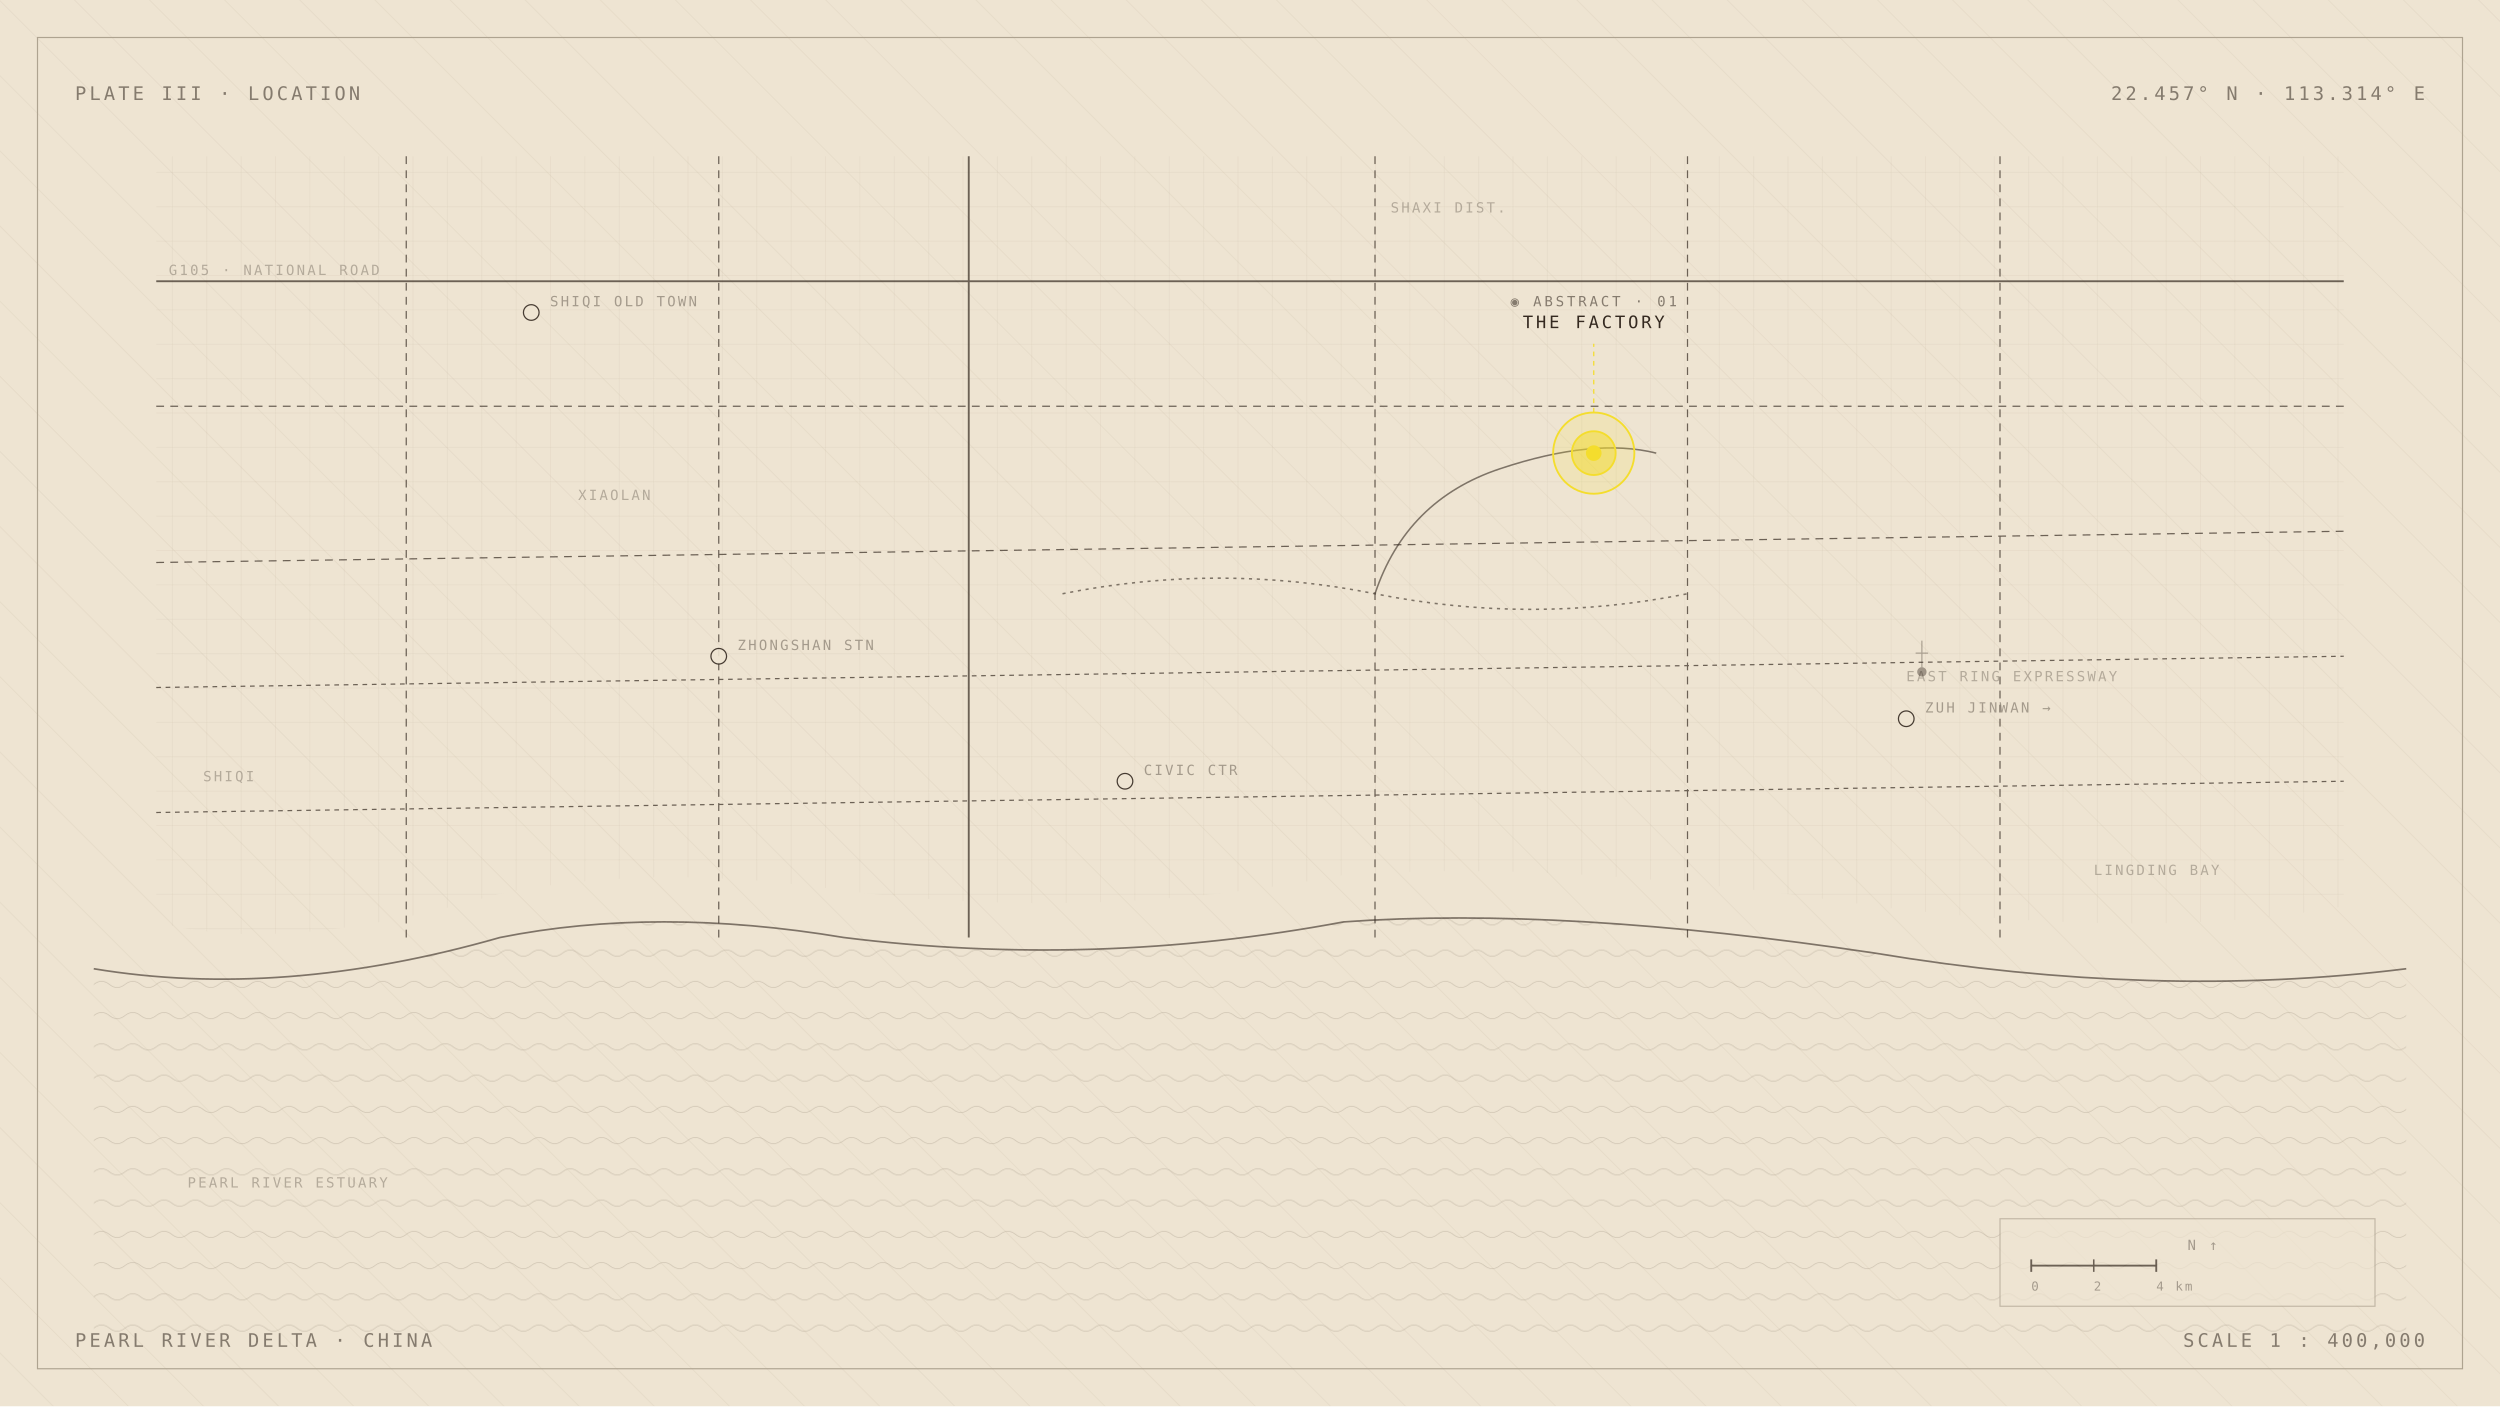
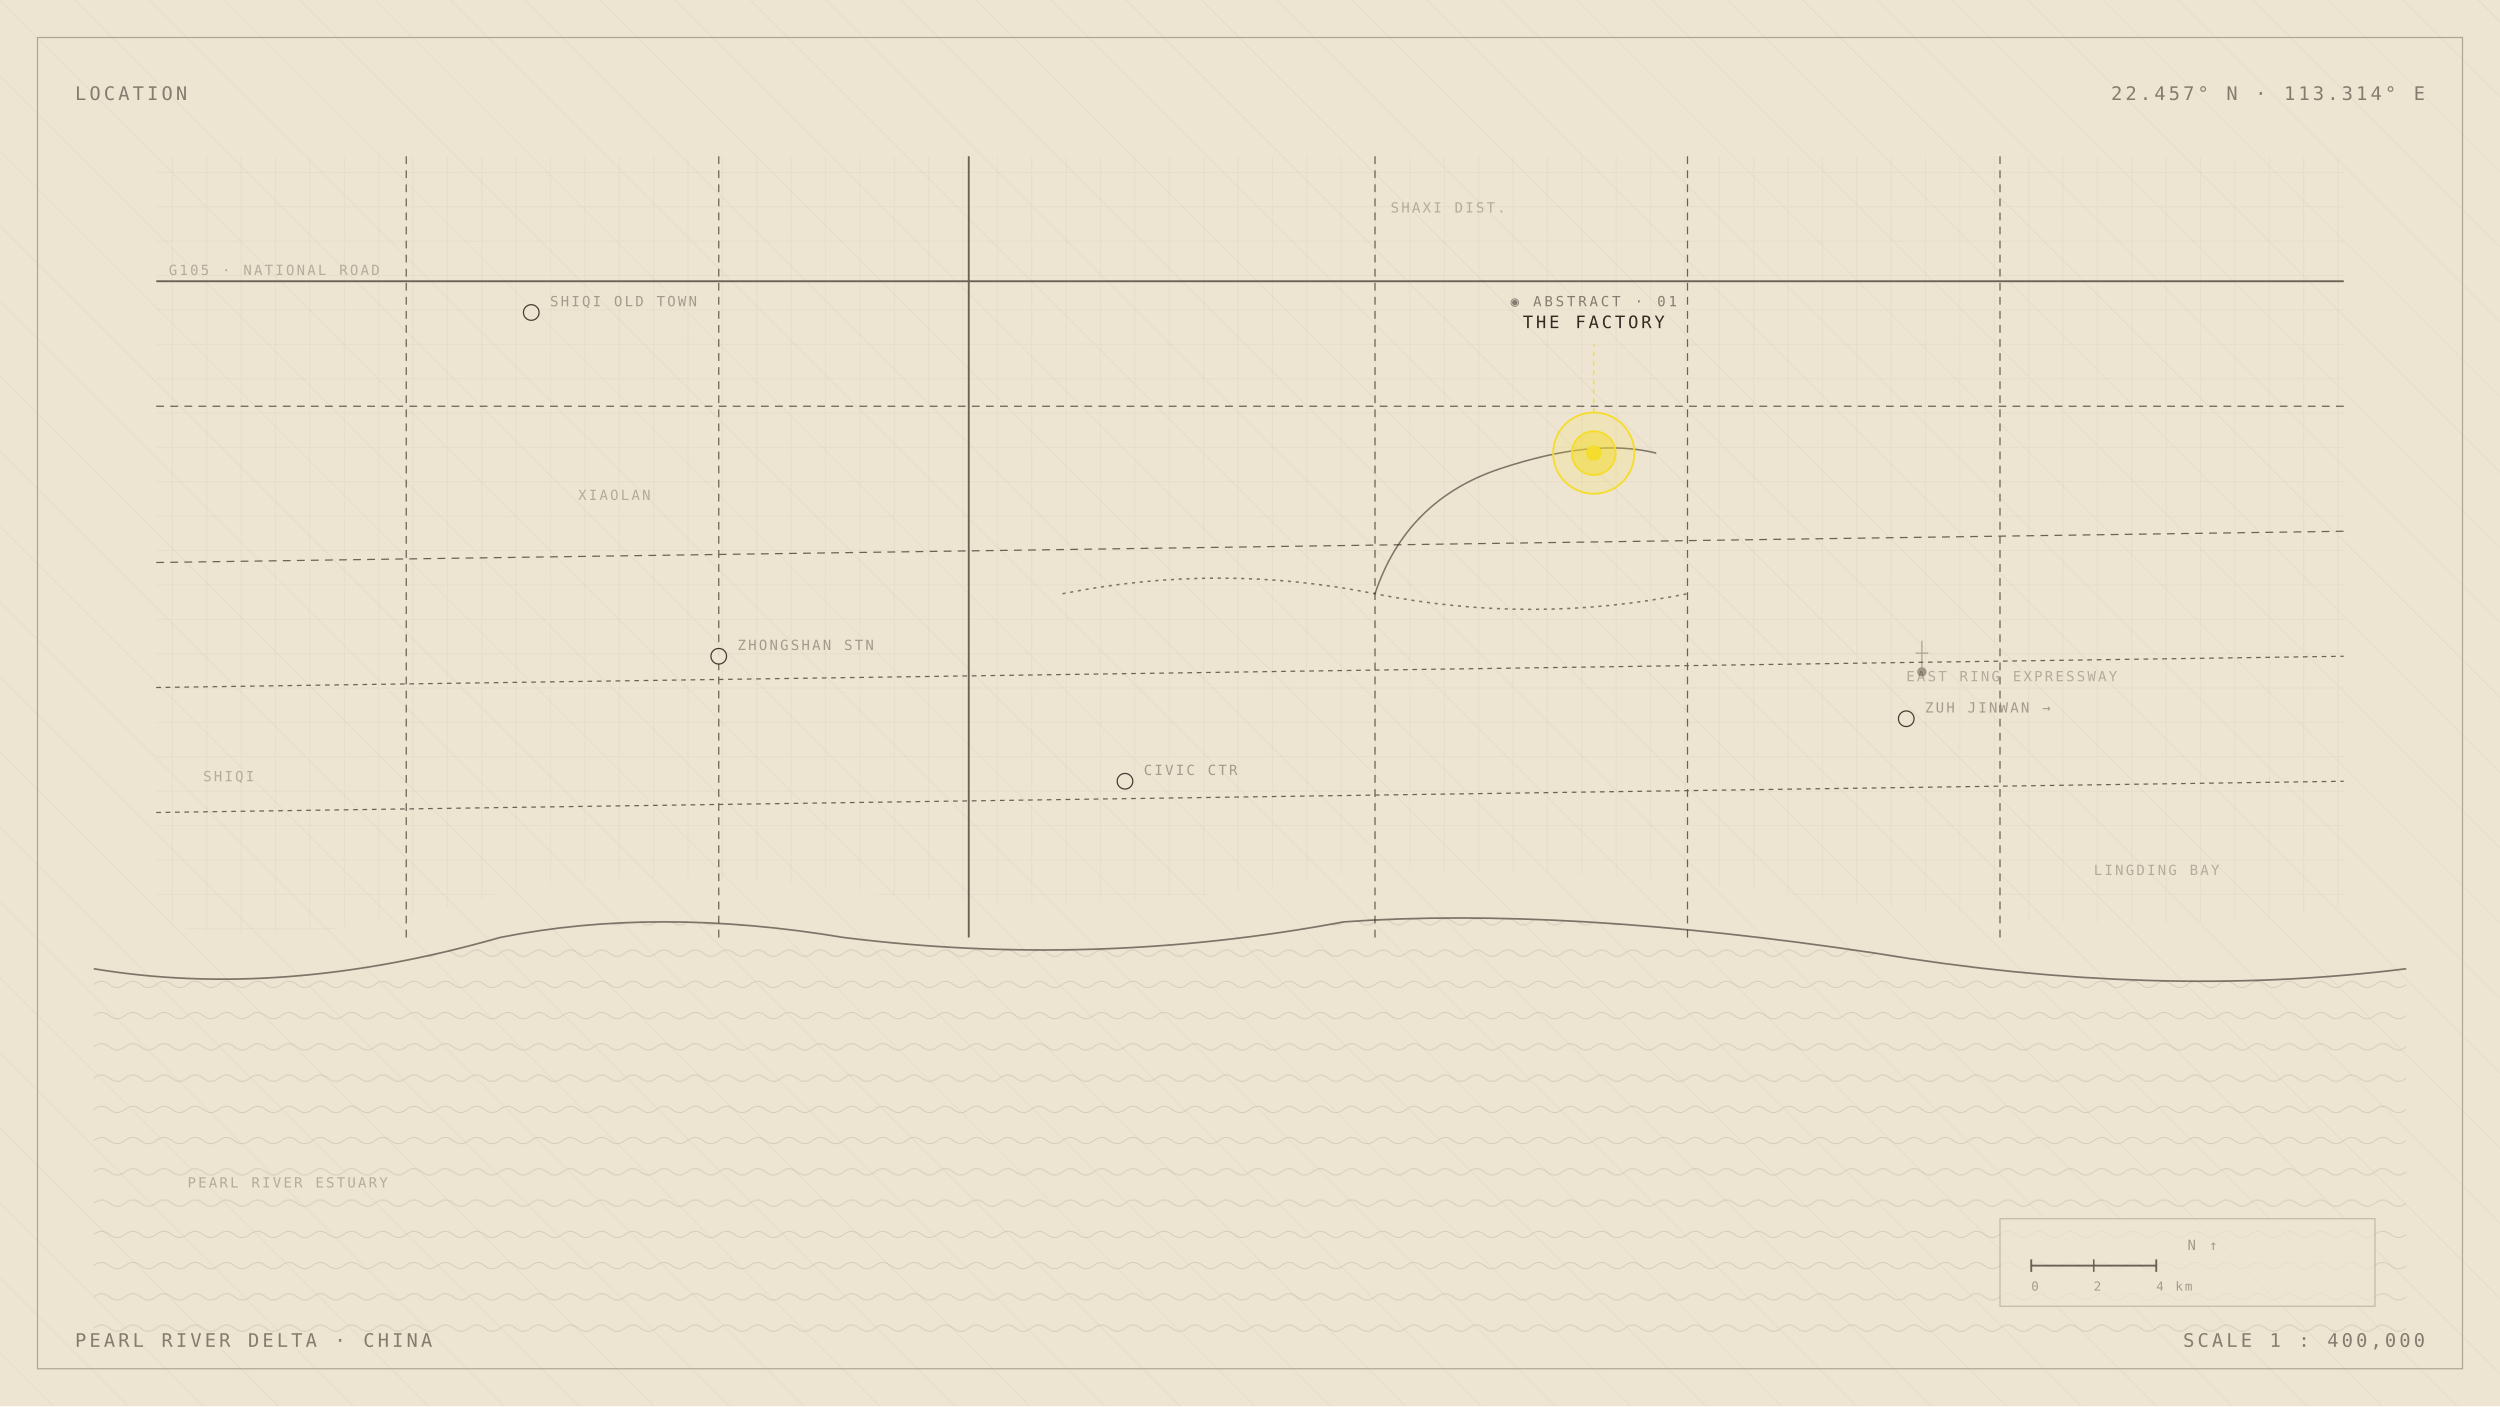
<svg xmlns="http://www.w3.org/2000/svg" viewBox="0 0 1600 900" preserveAspectRatio="xMidYMid slice">
  <defs>
    <pattern id="hatch" width="34" height="34" patternUnits="userSpaceOnUse" patternTransform="rotate(135)">
      <line x1="0" y1="0" x2="0" y2="34" stroke="#C9BEA8" stroke-width="0.6" />
    </pattern>
    <pattern id="water" width="20" height="20" patternUnits="userSpaceOnUse">
      <path d="M 0 10 Q 5 6 10 10 Q 15 14 20 10" fill="none" stroke="#AEA390" stroke-width="0.5" stroke-opacity="0.45" />
    </pattern>
    <pattern id="citygrid" width="22" height="22" patternUnits="userSpaceOnUse">
      <line x1="0" y1="0" x2="22" y2="0" stroke="#AEA390" stroke-width="0.35" stroke-opacity="0.5" />
      <line x1="0" y1="0" x2="0" y2="22" stroke="#AEA390" stroke-width="0.35" stroke-opacity="0.5" />
    </pattern>
  </defs>
  <rect width="1600" height="900" fill="#EEE4D2" />
  <rect width="1600" height="900" fill="url(#hatch)" opacity="0.4" />
  <rect x="24" y="24" width="1552" height="852" fill="none" stroke="#AEA390" stroke-width="0.75" />
  <g font-family="ui-monospace, monospace" font-size="12" letter-spacing="2" fill="#857B6E">
-     <text x="48" y="64">PLATE III · LOCATION</text>
+     <text x="48" y="64">LOCATION</text>
    <text x="1552" y="64" text-anchor="end">22.457° N · 113.314° E</text>
    <text x="48" y="862">PEARL RIVER DELTA · CHINA</text>
    <text x="1552" y="862" text-anchor="end">SCALE 1 : 400,000</text>
  </g>
  <path d="M 60 620 Q 180 640 320 600 Q 420 580 540 600 Q 700 620 860 590 Q 1000 580 1200 610 Q 1380 640 1540 620 L 1540 860 L 60 860 Z" fill="url(#water)" />
  <path d="M 60 620 Q 180 640 320 600 Q 420 580 540 600 Q 700 620 860 590 Q 1000 580 1200 610 Q 1380 640 1540 620" fill="none" stroke="#342920" stroke-width="1.1" stroke-opacity="0.6" />
  <path d="M 100 100 L 1500 100 L 1500 580 Q 1380 602 1200 580 Q 1000 550 860 560 Q 700 590 540 570 Q 420 552 320 572 Q 180 612 100 590 Z" fill="url(#citygrid)" opacity="0.65" />
  <g stroke="#342920" stroke-width="0.8" fill="none" opacity="0.7">
    <line x1="100" y1="180" x2="1500" y2="180" stroke-width="1.2" />
    <line x1="100" y1="260" x2="1500" y2="260" stroke-dasharray="5 4" />
    <line x1="100" y1="360" x2="1500" y2="340" stroke-dasharray="5 4" />
    <line x1="100" y1="440" x2="1500" y2="420" stroke-dasharray="3 3" />
    <line x1="100" y1="520" x2="1500" y2="500" stroke-dasharray="3 3" />
    <line x1="260" y1="100" x2="260" y2="600" stroke-dasharray="5 4" />
    <line x1="460" y1="100" x2="460" y2="600" stroke-dasharray="5 4" />
    <line x1="620" y1="100" x2="620" y2="600" stroke-width="1.2" />
    <line x1="880" y1="100" x2="880" y2="600" stroke-dasharray="5 4" />
    <line x1="1080" y1="100" x2="1080" y2="600" stroke-dasharray="5 4" />
    <line x1="1280" y1="100" x2="1280" y2="600" stroke-dasharray="5 4" />
  </g>
  <g font-family="ui-monospace, monospace" font-size="9" letter-spacing="1.4" fill="#857B6E" opacity="0.55">
    <text x="108" y="176">G105 · NATIONAL ROAD</text>
    <text x="1220" y="436">EAST RING EXPRESSWAY</text>
    <text x="890" y="136">SHAXI DIST.</text>
    <text x="370" y="320">XIAOLAN</text>
    <text x="130" y="500">SHIQI</text>
    <text x="1340" y="560">LINGDING BAY</text>
    <text x="120" y="760">PEARL RIVER ESTUARY</text>
  </g>
  <g stroke="#342920" stroke-width="1" fill="none" opacity="0.6">
    <path d="M 680 380 Q 780 360 880 380 Q 980 400 1080 380" stroke-dasharray="2 3" />
    <path d="M 880 380 Q 900 320 960 300 Q 1020 280 1060 290" />
  </g>
  <g>
    <circle cx="1020" cy="290" r="26" fill="#F4DD2D" fill-opacity="0.15" stroke="#F4DD2D" stroke-width="1.2" />
    <circle cx="1020" cy="290" r="14" fill="#F4DD2D" fill-opacity="0.5" stroke="#F4DD2D" stroke-width="1.2" />
    <circle cx="1020" cy="290" r="5" fill="#F4DD2D" />
    <line x1="1020" y1="264" x2="1020" y2="220" stroke="#F4DD2D" stroke-width="0.8" stroke-dasharray="3 3" />
  </g>
  <g font-family="ui-monospace, monospace" font-size="11" letter-spacing="1.8" fill="#342920">
    <text x="1020" y="210" text-anchor="middle">THE FACTORY</text>
    <text x="1020" y="196" text-anchor="middle" font-size="9" fill="#857B6E">◉ ABSTRACT · 01</text>
  </g>
  <g stroke="#342920" stroke-width="0.8" fill="#EEE4D2" opacity="0.9">
    <circle cx="460" cy="420" r="5" />
    <circle cx="720" cy="500" r="5" />
    <circle cx="1220" cy="460" r="5" />
    <circle cx="340" cy="200" r="5" />
  </g>
  <g font-family="ui-monospace, monospace" font-size="9" letter-spacing="1.4" fill="#857B6E" opacity="0.7">
    <text x="472" y="416">ZHONGSHAN STN</text>
    <text x="732" y="496">CIVIC CTR</text>
    <text x="1232" y="456">ZUH JINWAN →</text>
    <text x="352" y="196">SHIQI OLD TOWN</text>
  </g>
  <g font-family="ui-monospace, monospace" font-size="9" letter-spacing="1.4" fill="#857B6E" opacity="0.7">
    <circle cx="1230" cy="430" r="3" fill="#342920" fill-opacity="0.6" stroke-opacity="0" />
    <path d="M 1230 427 L 1230 410 M 1226 418 L 1234 418" stroke="#342920" stroke-width="0.8" stroke-opacity="0.5" />
  </g>
  <g opacity="0.7">
    <rect x="1280" y="780" width="240" height="56" fill="#EEE4D2" stroke="#AEA390" stroke-width="0.75" />
    <line x1="1300" y1="810" x2="1380" y2="810" stroke="#342920" stroke-width="1.2" />
    <line x1="1300" y1="806" x2="1300" y2="814" stroke="#342920" stroke-width="1.2" />
    <line x1="1340" y1="806" x2="1340" y2="814" stroke="#342920" stroke-width="1" />
    <line x1="1380" y1="806" x2="1380" y2="814" stroke="#342920" stroke-width="1.2" />
    <text x="1300" y="826" font-family="ui-monospace, monospace" font-size="8" letter-spacing="1.3" fill="#857B6E">0</text>
    <text x="1340" y="826" font-family="ui-monospace, monospace" font-size="8" letter-spacing="1.3" fill="#857B6E">2</text>
    <text x="1380" y="826" font-family="ui-monospace, monospace" font-size="8" letter-spacing="1.3" fill="#857B6E">4 km</text>
    <text x="1400" y="800" font-family="ui-monospace, monospace" font-size="9" letter-spacing="1.5" fill="#857B6E">N ↑</text>
  </g>
</svg>
